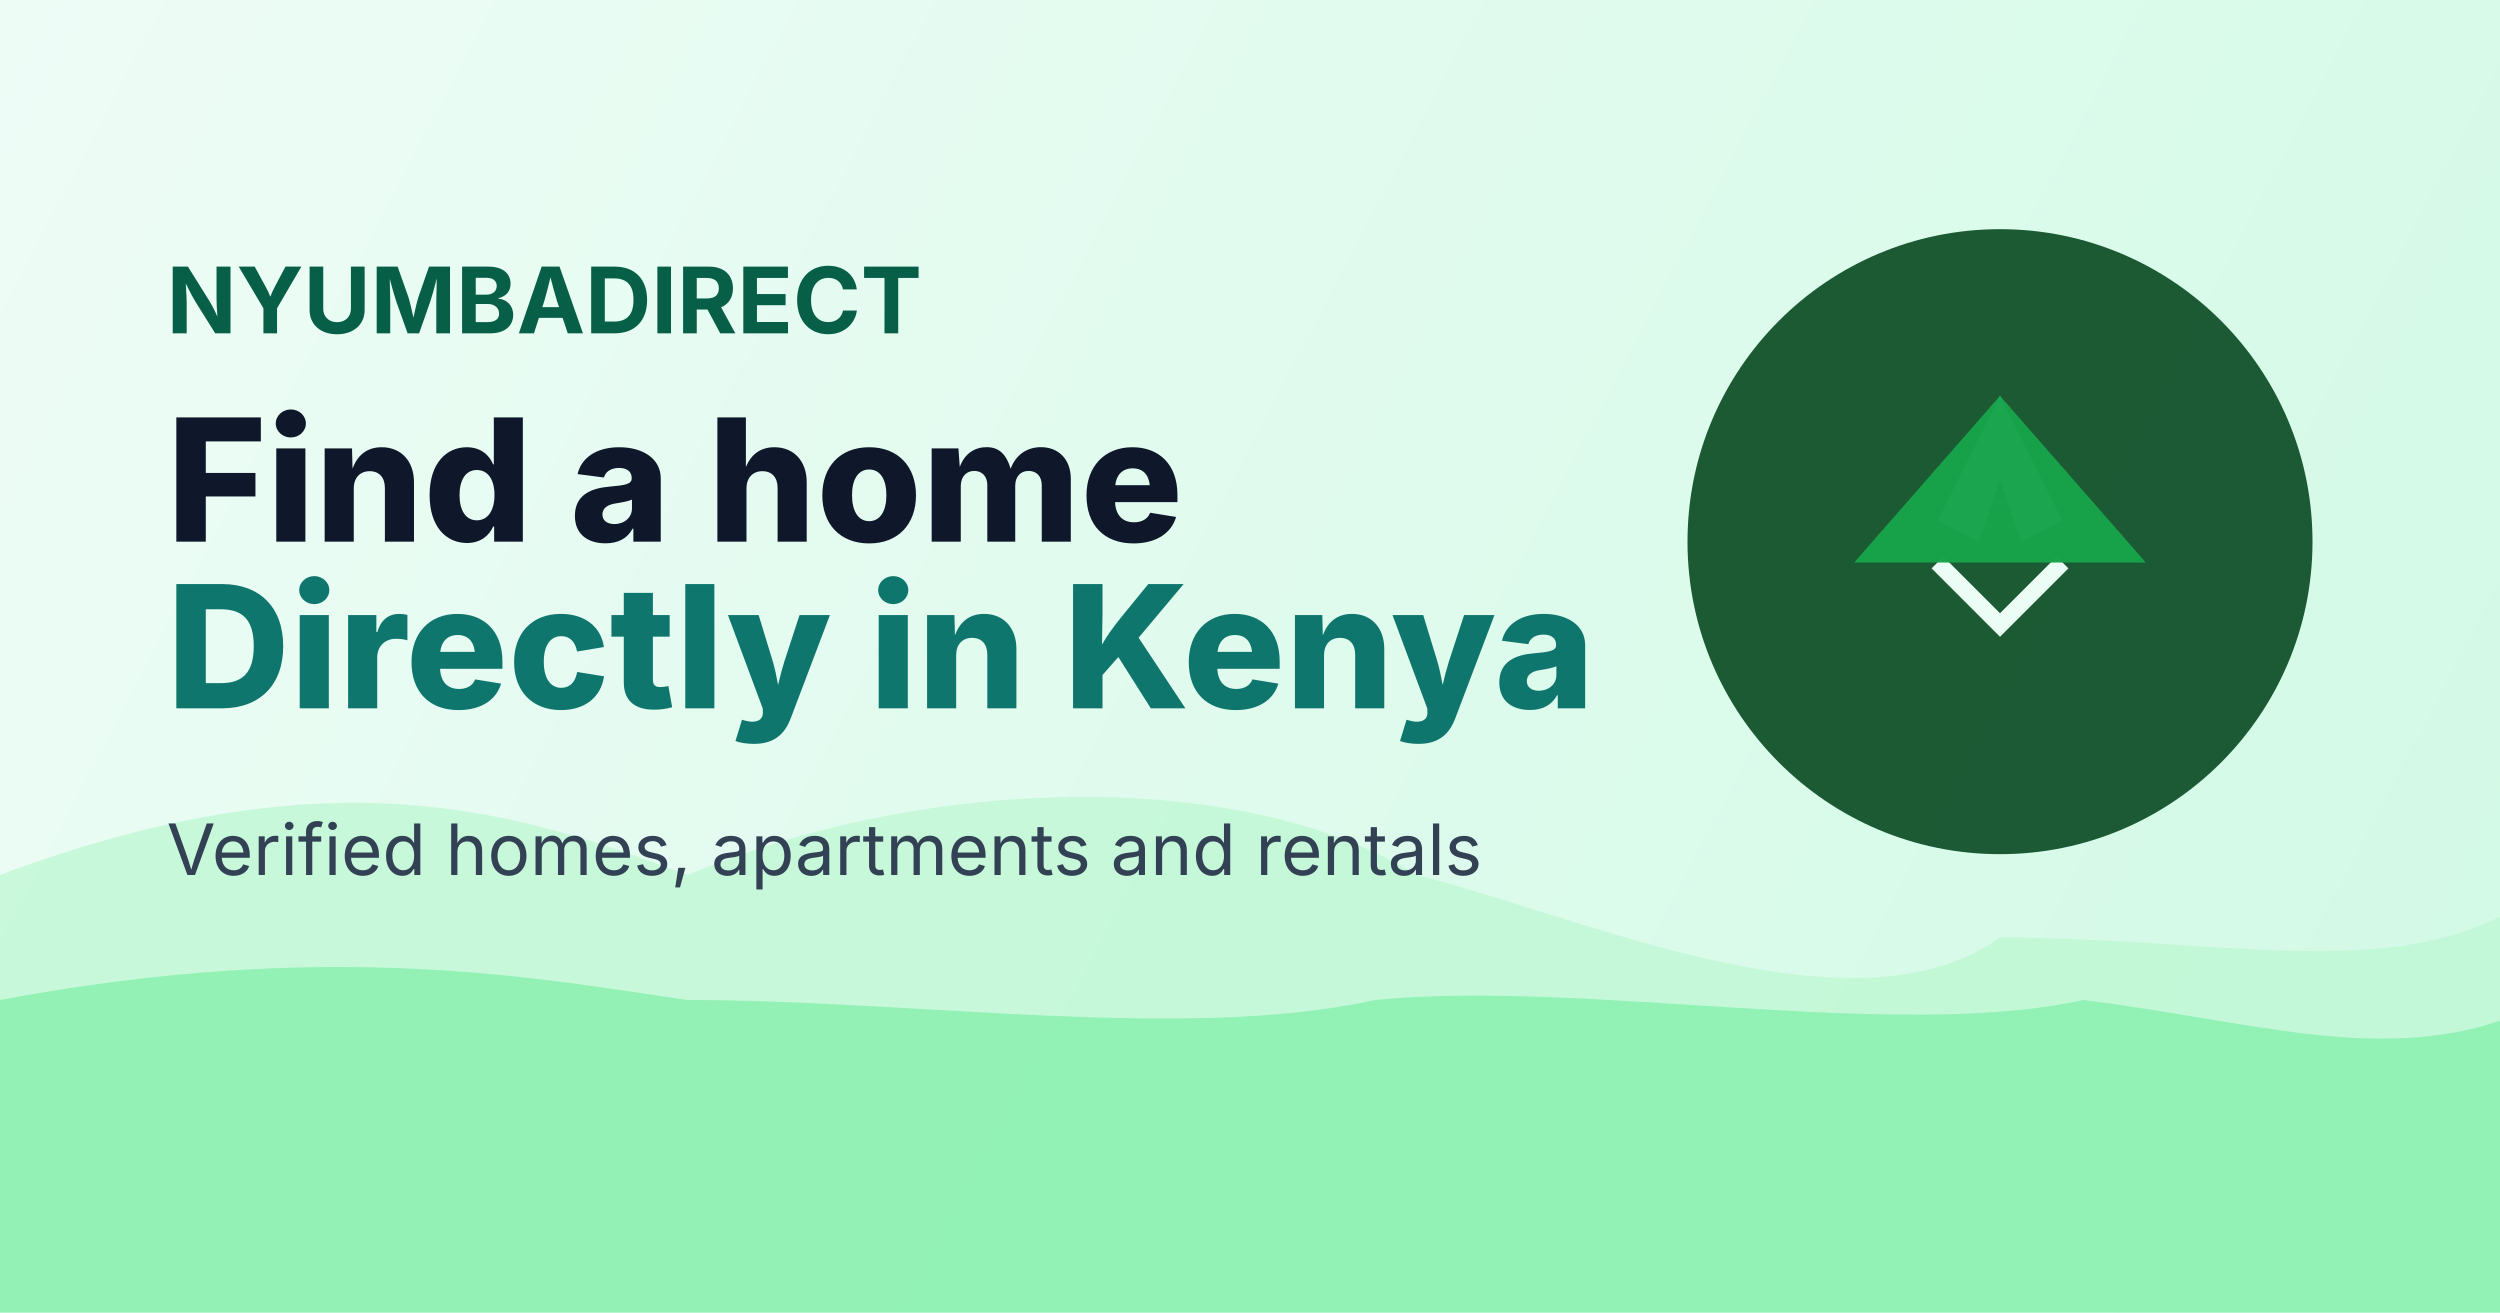
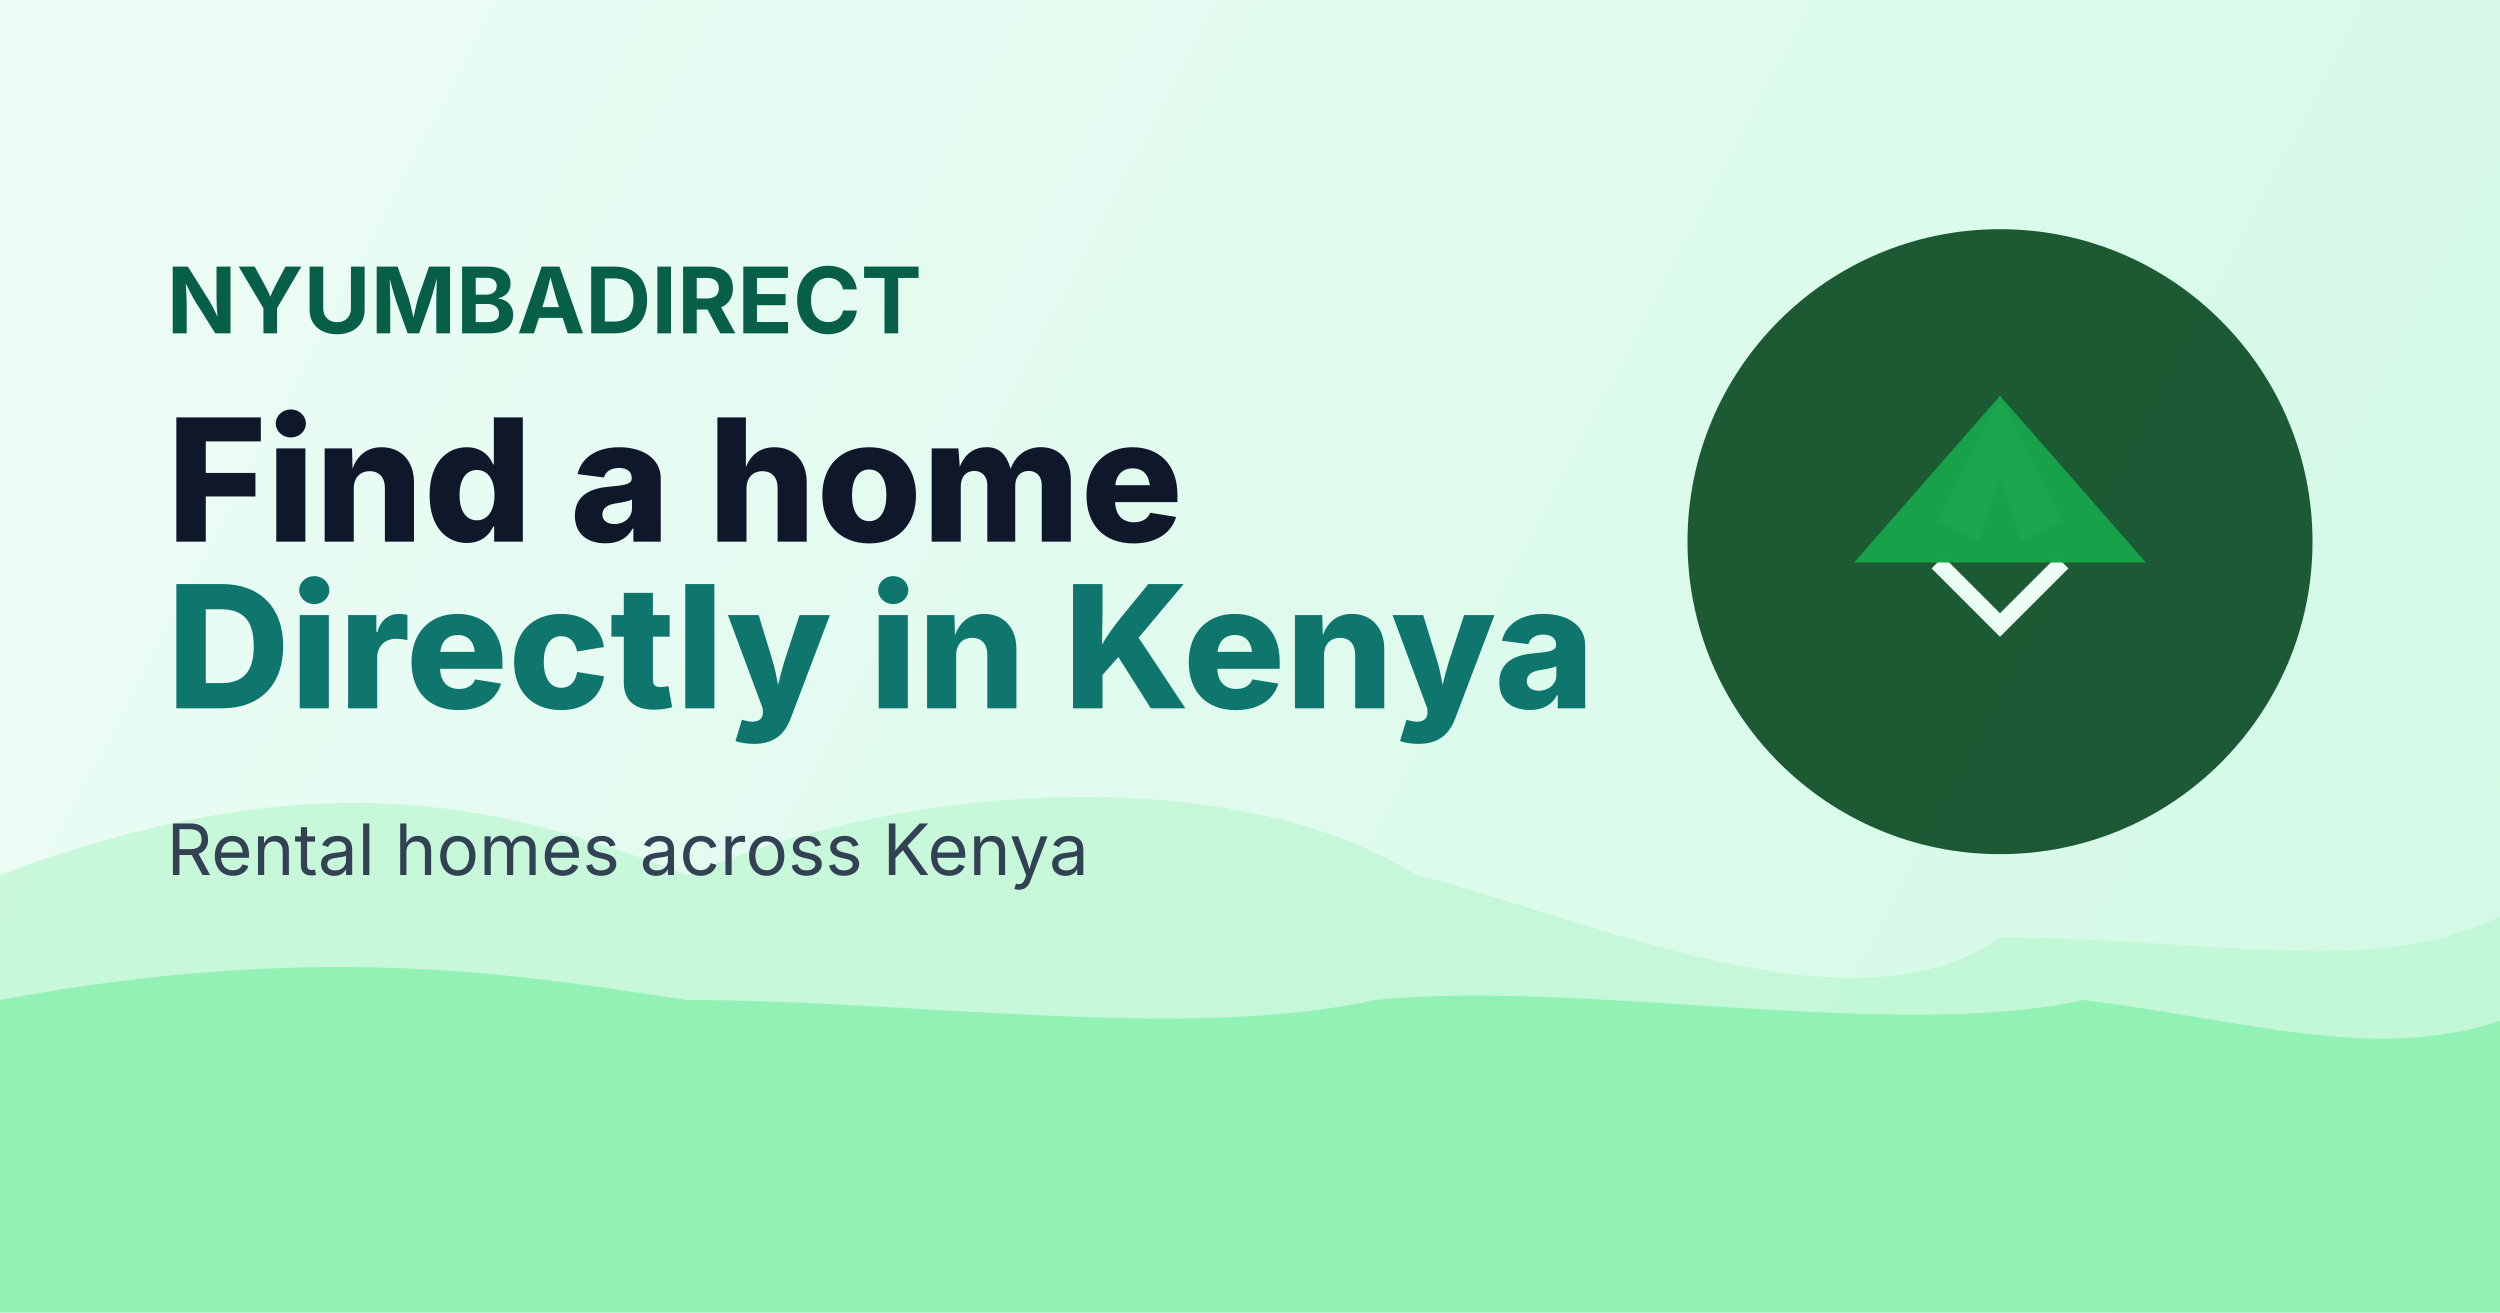
<svg xmlns="http://www.w3.org/2000/svg" viewBox="0 0 1200 630">
  <rect width="1200" height="630" fill="#ecfdf5" />
  <rect x="0" y="0" width="1200" height="630" fill="url(#sky)" />
  <path d="M0 420 C160 360 250 390 330 420 C450 370 600 370 680 420 C760 440 890 500 960 450 C1060 450 1140 470 1200 440 L1200 630 L0 630 Z" fill="#bbf7d0" opacity="0.7" />
  <path d="M0 480 C160 450 260 470 330 480 C440 480 570 500 660 480 C760 470 910 500 1000 480 C1080 490 1140 510 1200 490 L1200 630 L0 630 Z" fill="#86efac" opacity="0.8" />
  <text x="80" y="160" font-family="Inter, Arial" font-size="44" font-weight="700" fill="#065f46">NYUMBADIRECT</text>
  <text x="80" y="260" font-family="Inter, Arial" font-size="82" font-weight="800" fill="#0f172a">Find a home</text>
  <text x="80" y="340" font-family="Inter, Arial" font-size="82" font-weight="800" fill="#0f766e">Directly in Kenya</text>
-   <text x="80" y="420" font-family="Inter, Arial" font-size="34" font-weight="400" fill="#334155">Verified homes, apartments and rentals</text>
+   <text x="80" y="420" font-family="Inter, Arial" font-size="34" font-weight="400" fill="#334155">Rental homes across Kenya</text>
  <circle cx="960" cy="260" r="150" fill="#14532d" opacity="0.96" />
  <path d="M930 250 L960 190 L990 250 L970 260 L960 230 L950 260 Z" fill="#ecfdf5" />
  <path d="M930 270 L960 300 L990 270" fill="none" stroke="#ecfdf5" stroke-width="8" />
  <path d="M960 190 L890 270 L1030 270 Z" fill="#16a34a" opacity="0.98" />
  <defs>
    <linearGradient id="sky" x1="0" x2="1200" y1="0" y2="630" gradientUnits="userSpaceOnUse">
      <stop stop-color="#eefcf6" />
      <stop offset="1" stop-color="#d1fae5" />
    </linearGradient>
  </defs>
</svg>
